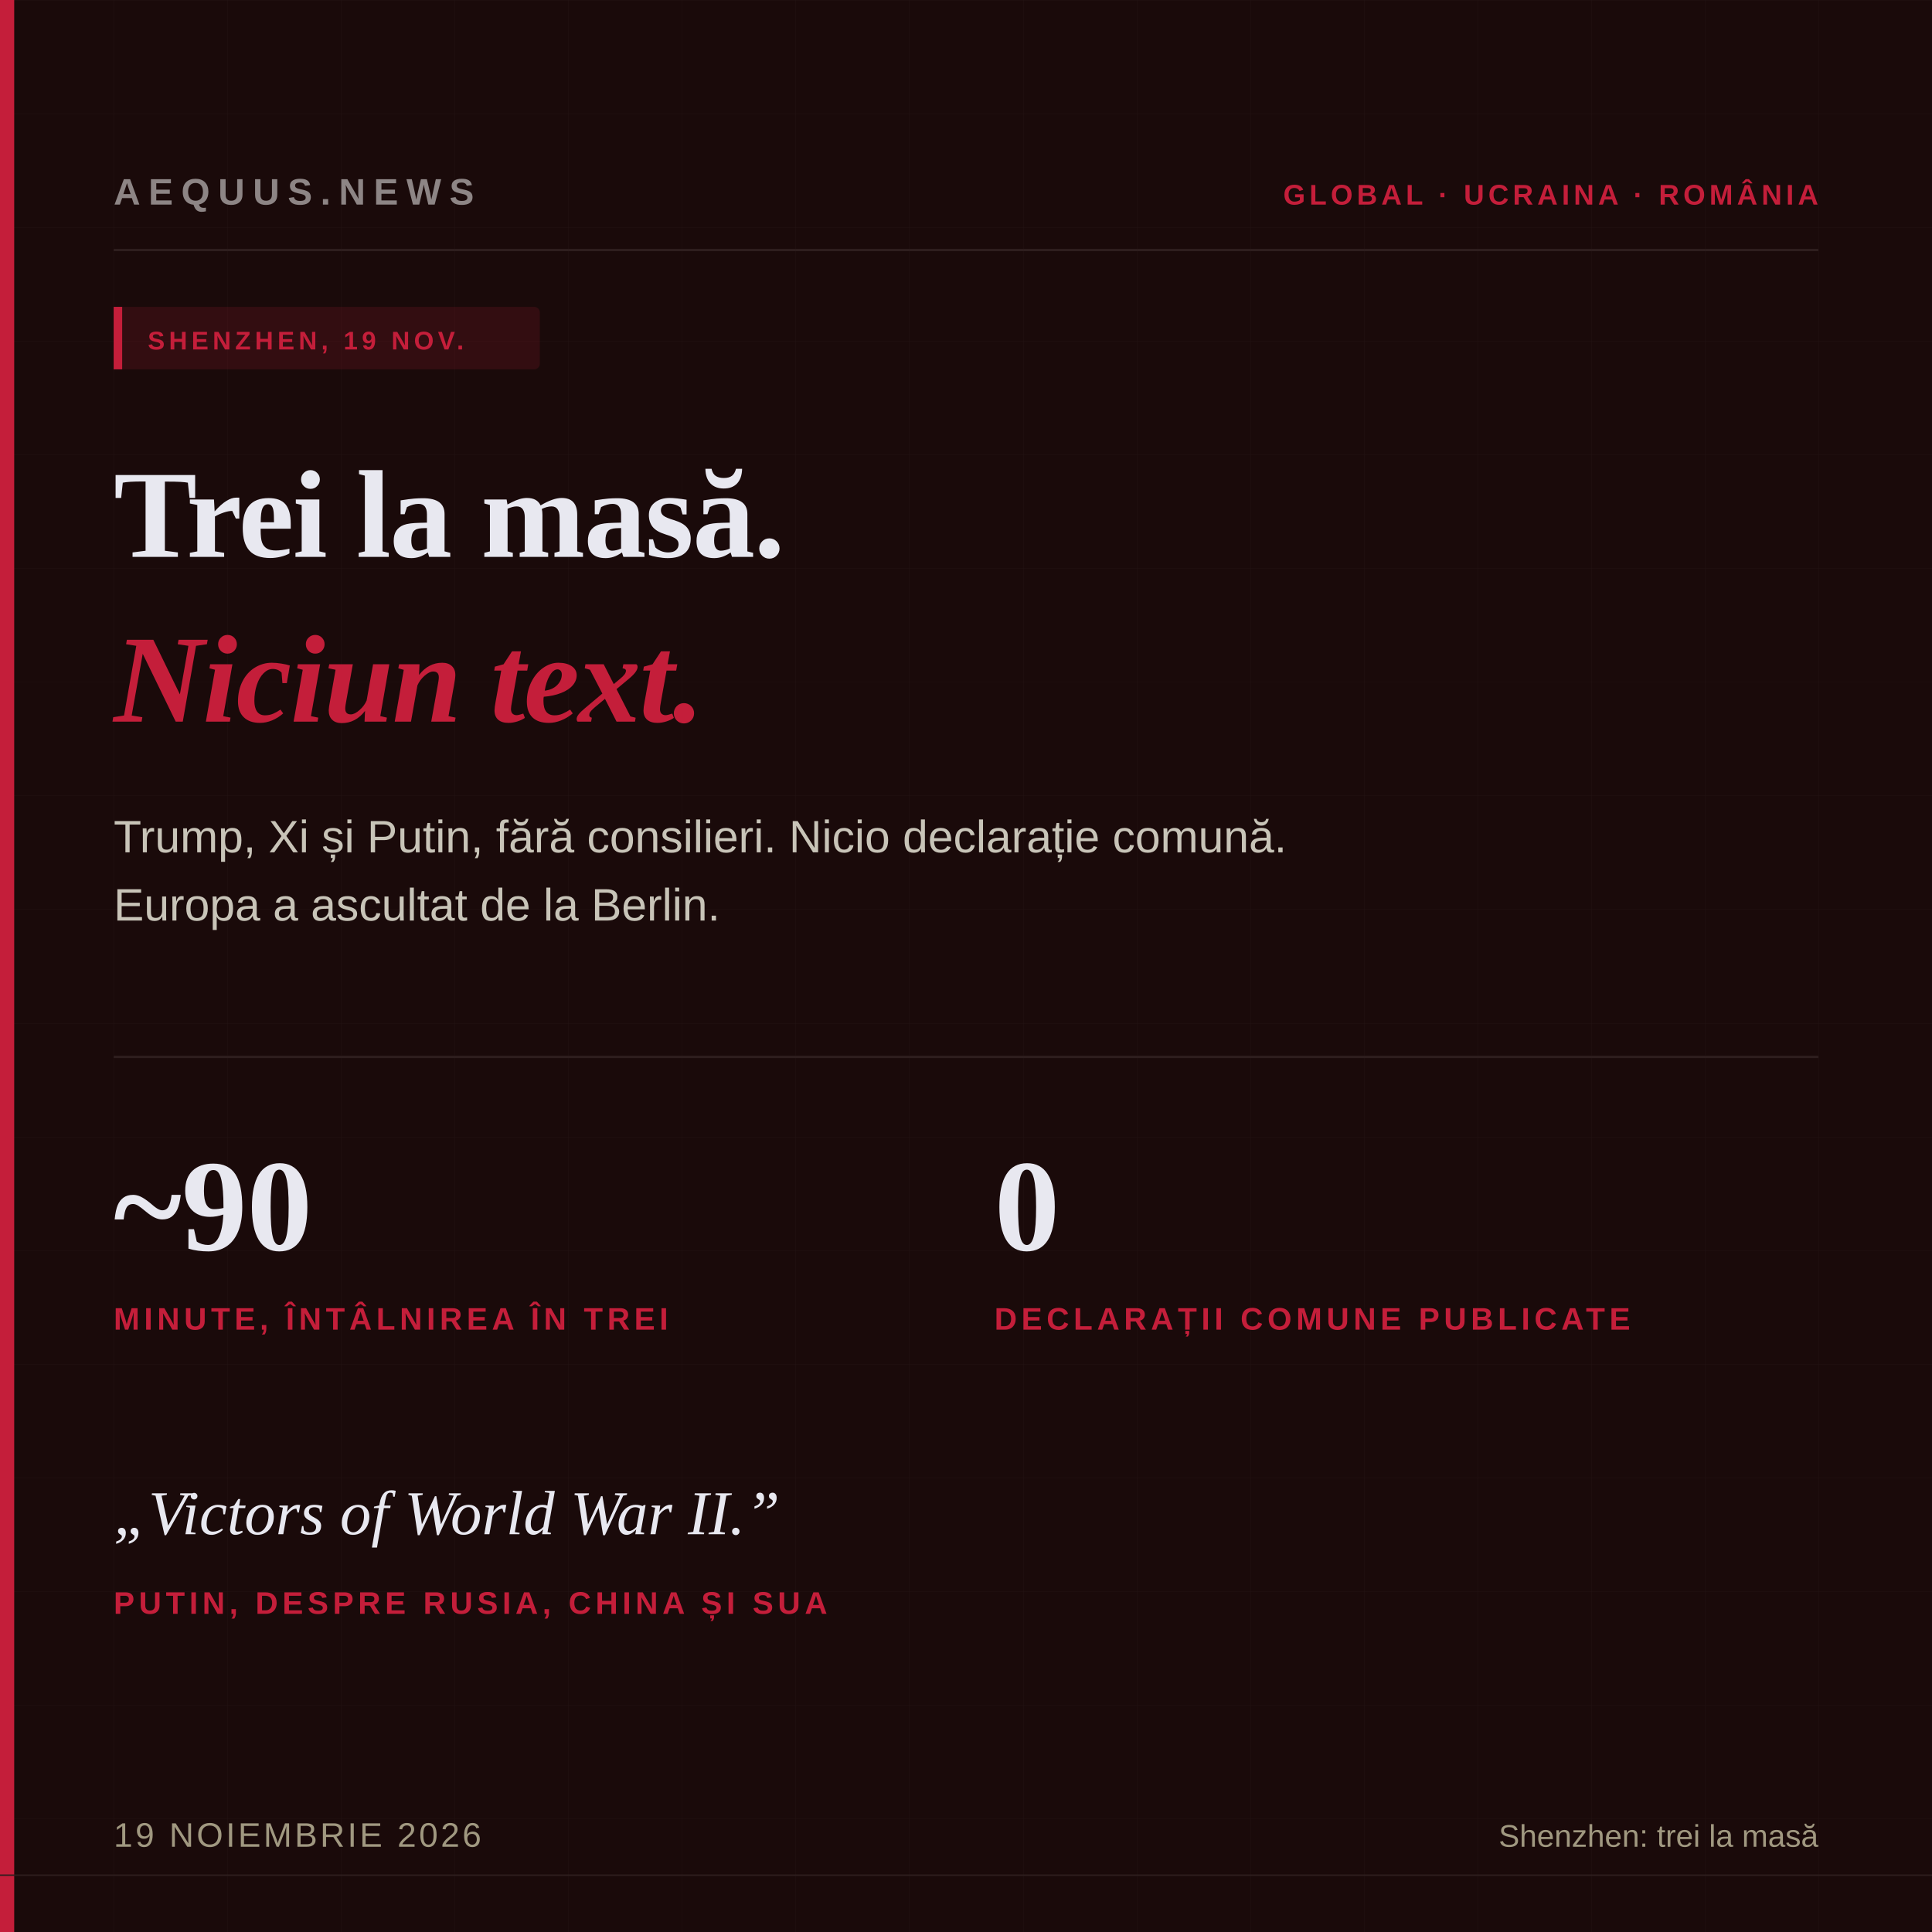
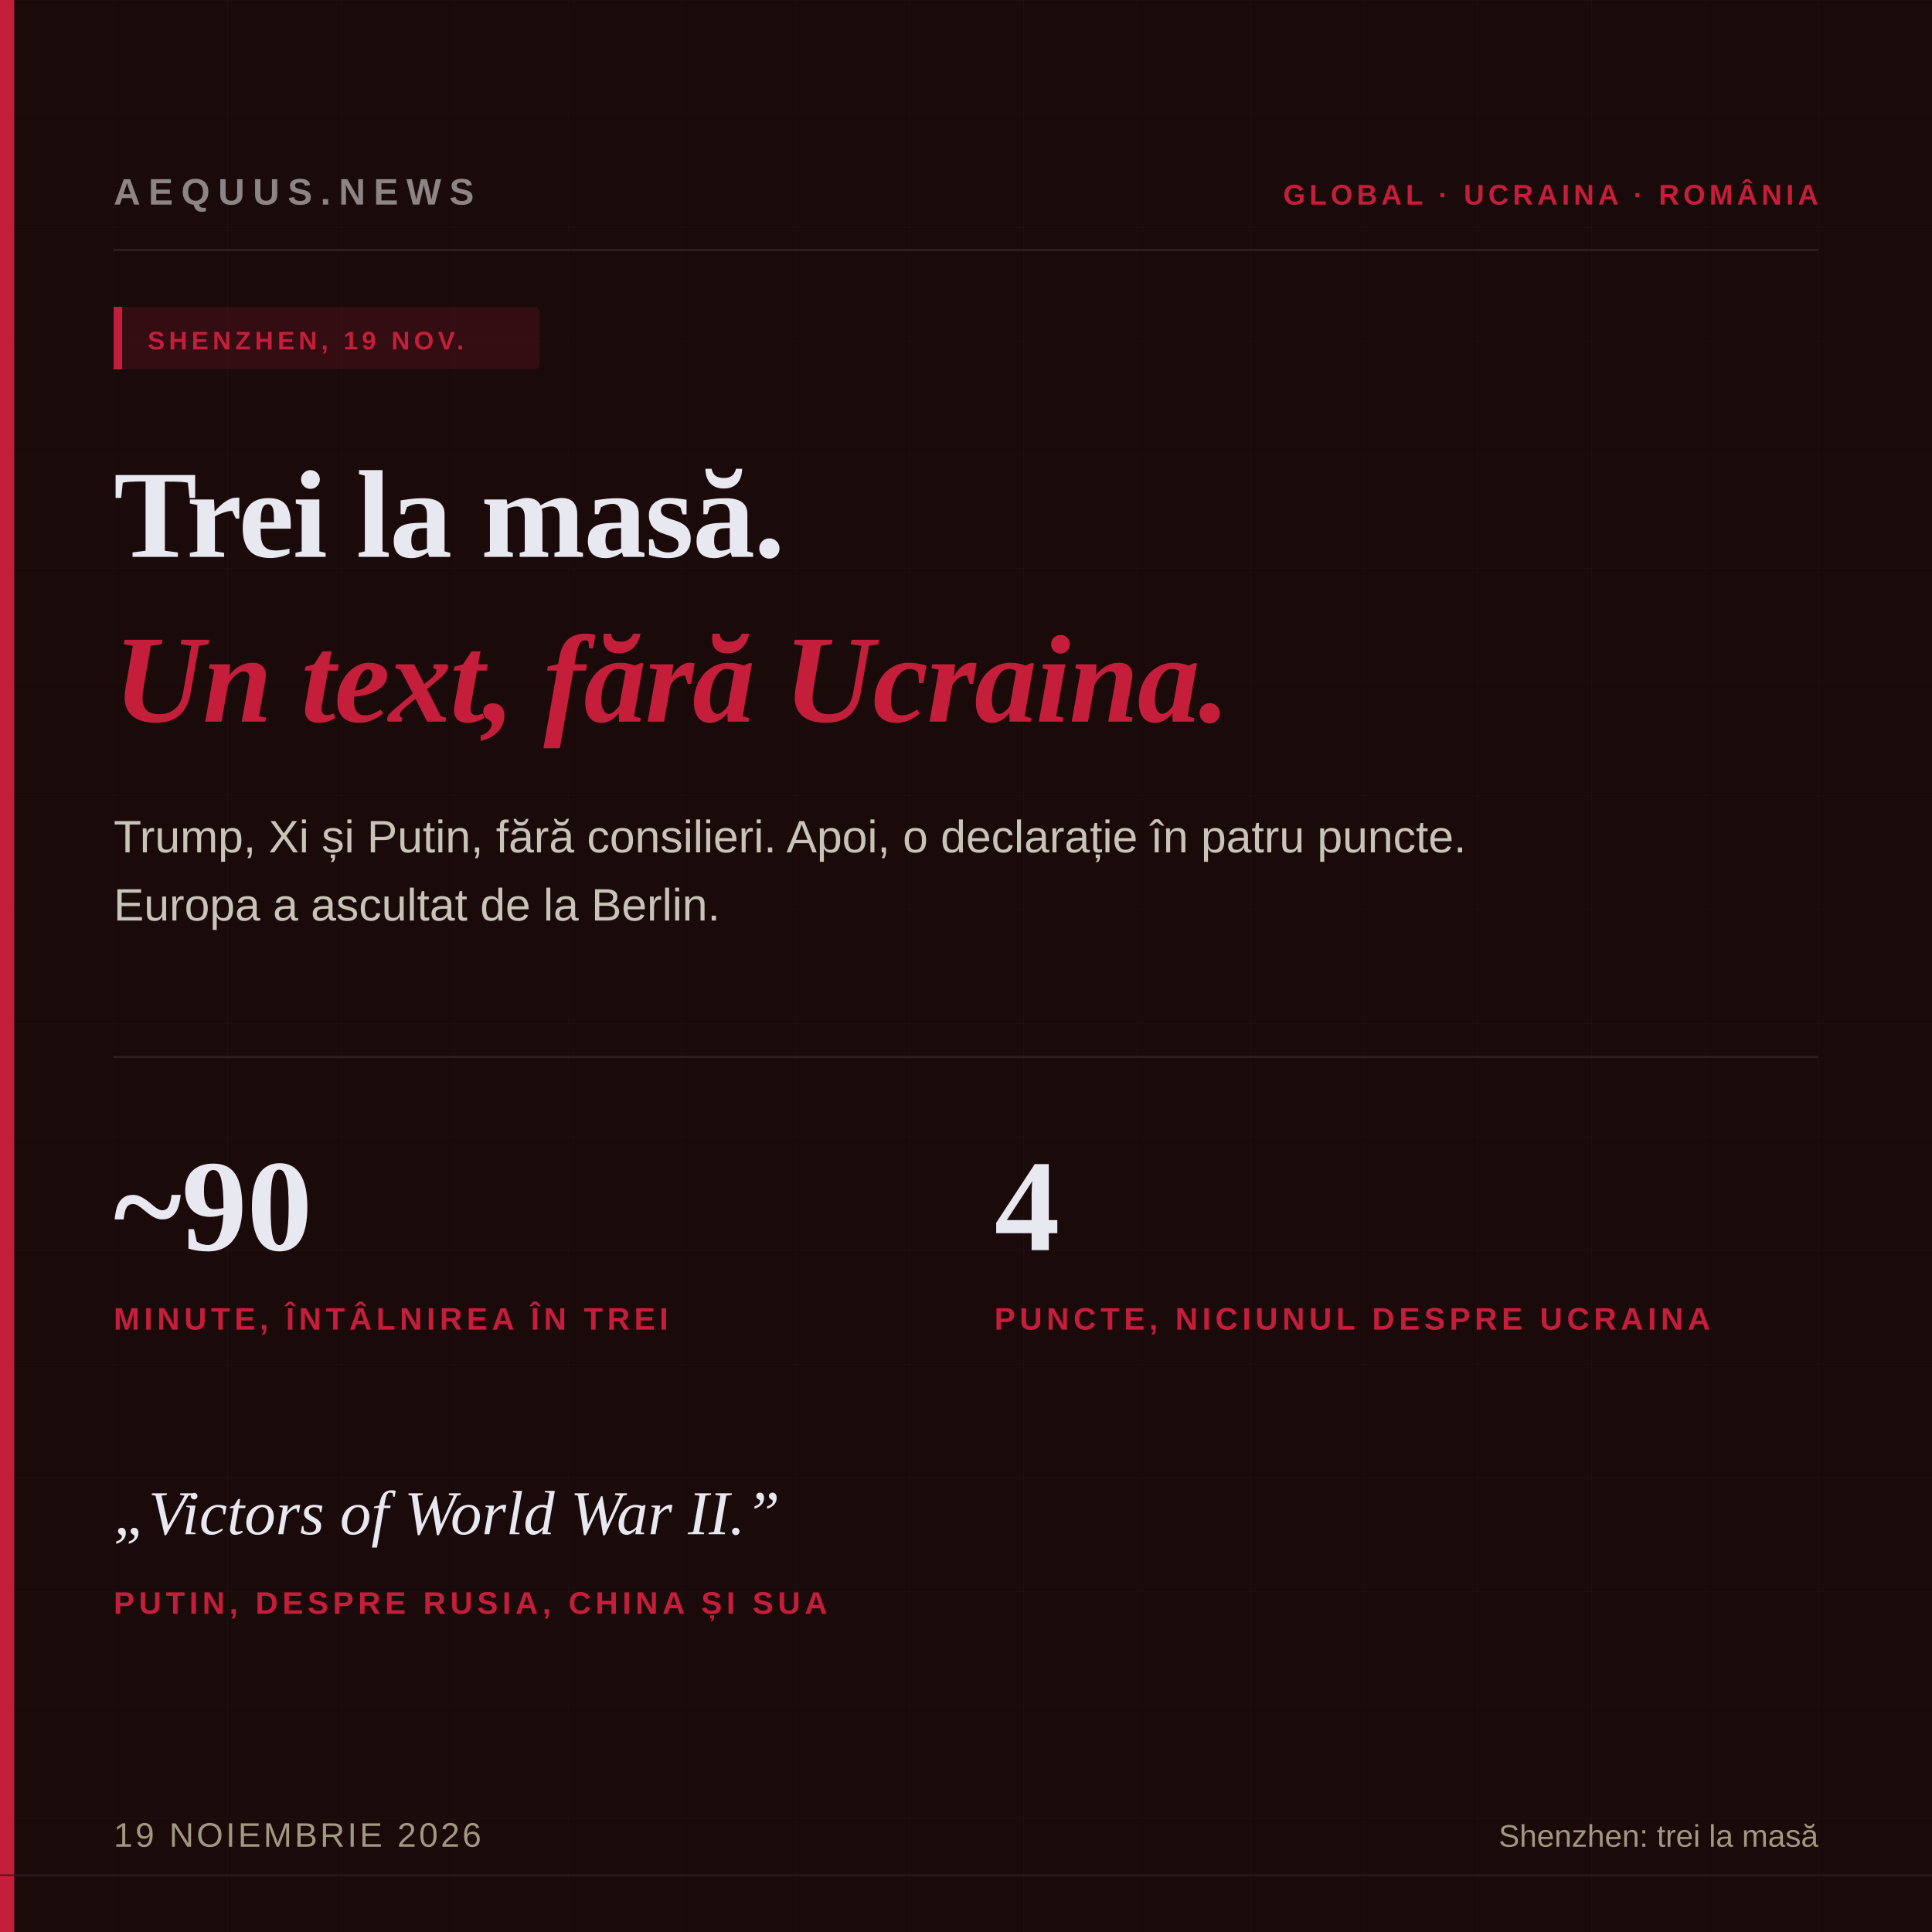
<svg xmlns="http://www.w3.org/2000/svg" viewBox="0 0 680 680" width="680" height="680">
  <rect width="680" height="680" fill="#1a0a0a" />
  <defs>
    <pattern id="grid" width="40" height="40" patternUnits="userSpaceOnUse">
      <path d="M 40 0 L 0 0 0 40" fill="none" stroke="#ffffff" stroke-width="0.15" opacity="0.06" />
    </pattern>
  </defs>
  <rect width="680" height="680" fill="url(#grid)" />
  <rect x="0" y="0" width="5" height="680" fill="#c41e3a" />
  <text x="40" y="72" font-family="'Helvetica Neue', Arial, sans-serif" font-size="13" font-weight="800" fill="#ffffff" letter-spacing="0.22em" opacity="0.5">AEQUUS.NEWS</text>
  <text x="640" y="72" font-family="'Helvetica Neue', Arial, sans-serif" font-size="10" font-weight="700" fill="#c41e3a" letter-spacing="0.14em" text-anchor="end">GLOBAL · UCRAINA · ROMÂNIA</text>
  <line x1="40" y1="88" x2="640" y2="88" stroke="#2e1e1e" stroke-width="0.8" />
  <rect x="40" y="108" width="150" height="22" rx="2" fill="rgba(196,30,58,0.15)" />
  <rect x="40" y="108" width="3" height="22" fill="#c41e3a" />
  <text x="52" y="123" font-family="'Helvetica Neue', Arial, sans-serif" font-size="9" font-weight="700" fill="#c41e3a" letter-spacing="0.16em">SHENZHEN, 19 NOV.</text>
  <text x="40" y="196" font-family="Georgia, 'Times New Roman', serif" font-size="44" font-weight="700" fill="#e8e8f0" letter-spacing="-0.01em">Trei la masă.</text>
-   <text x="40" y="254" font-family="Georgia, 'Times New Roman', serif" font-size="44" font-weight="700" font-style="italic" fill="#c41e3a" letter-spacing="-0.01em">Niciun text.</text>
-   <text x="40" y="300" font-family="'Helvetica Neue', Arial, sans-serif" font-size="16" fill="#c8c4b8">Trump, Xi și Putin, fără consilieri. Nicio declarație comună.</text>
+   <text x="40" y="254" font-family="Georgia, 'Times New Roman', serif" font-size="44" font-weight="700" font-style="italic" fill="#c41e3a" letter-spacing="-0.01em">Un text, fără Ucraina.</text>
+   <text x="40" y="300" font-family="'Helvetica Neue', Arial, sans-serif" font-size="16" fill="#c8c4b8">Trump, Xi și Putin, fără consilieri. Apoi, o declarație în patru puncte.</text>
  <text x="40" y="324" font-family="'Helvetica Neue', Arial, sans-serif" font-size="16" fill="#c8c4b8">Europa a ascultat de la Berlin.</text>
  <line x1="40" y1="372" x2="640" y2="372" stroke="#2e1e1e" stroke-width="0.8" />
  <text x="40" y="440" font-family="Georgia, 'Times New Roman', serif" font-size="46" font-weight="800" fill="#e8e8f0">~90</text>
  <text x="40" y="468" font-family="'Helvetica Neue', Arial, sans-serif" font-size="11" font-weight="700" fill="#c41e3a" letter-spacing="0.14em">MINUTE, ÎNTÂLNIREA ÎN TREI</text>
-   <text x="350" y="440" font-family="Georgia, 'Times New Roman', serif" font-size="46" font-weight="800" fill="#e8e8f0">0</text>
-   <text x="350" y="468" font-family="'Helvetica Neue', Arial, sans-serif" font-size="11" font-weight="700" fill="#c41e3a" letter-spacing="0.14em">DECLARAȚII COMUNE PUBLICATE</text>
+   <text x="350" y="440" font-family="Georgia, 'Times New Roman', serif" font-size="46" font-weight="800" fill="#e8e8f0">4</text>
+   <text x="350" y="468" font-family="'Helvetica Neue', Arial, sans-serif" font-size="11" font-weight="700" fill="#c41e3a" letter-spacing="0.14em">PUNCTE, NICIUNUL DESPRE UCRAINA</text>
  <text x="40" y="540" font-family="Georgia, 'Times New Roman', serif" font-size="22" font-style="italic" fill="#e8e8f0">„Victors of World War II.”</text>
  <text x="40" y="568" font-family="'Helvetica Neue', Arial, sans-serif" font-size="11" font-weight="700" fill="#c41e3a" letter-spacing="0.14em">PUTIN, DESPRE RUSIA, CHINA ȘI SUA</text>
  <line x1="0" y1="660" x2="680" y2="660" stroke="#2e1e1e" stroke-width="0.5" />
  <text x="40" y="650" font-family="Arial, sans-serif" font-size="12" fill="#a09880" letter-spacing="0.08em">19 NOIEMBRIE 2026</text>
  <text x="640" y="650" font-family="Arial, sans-serif" font-size="11" fill="#a09880" text-anchor="end">Shenzhen: trei la masă</text>
</svg>
